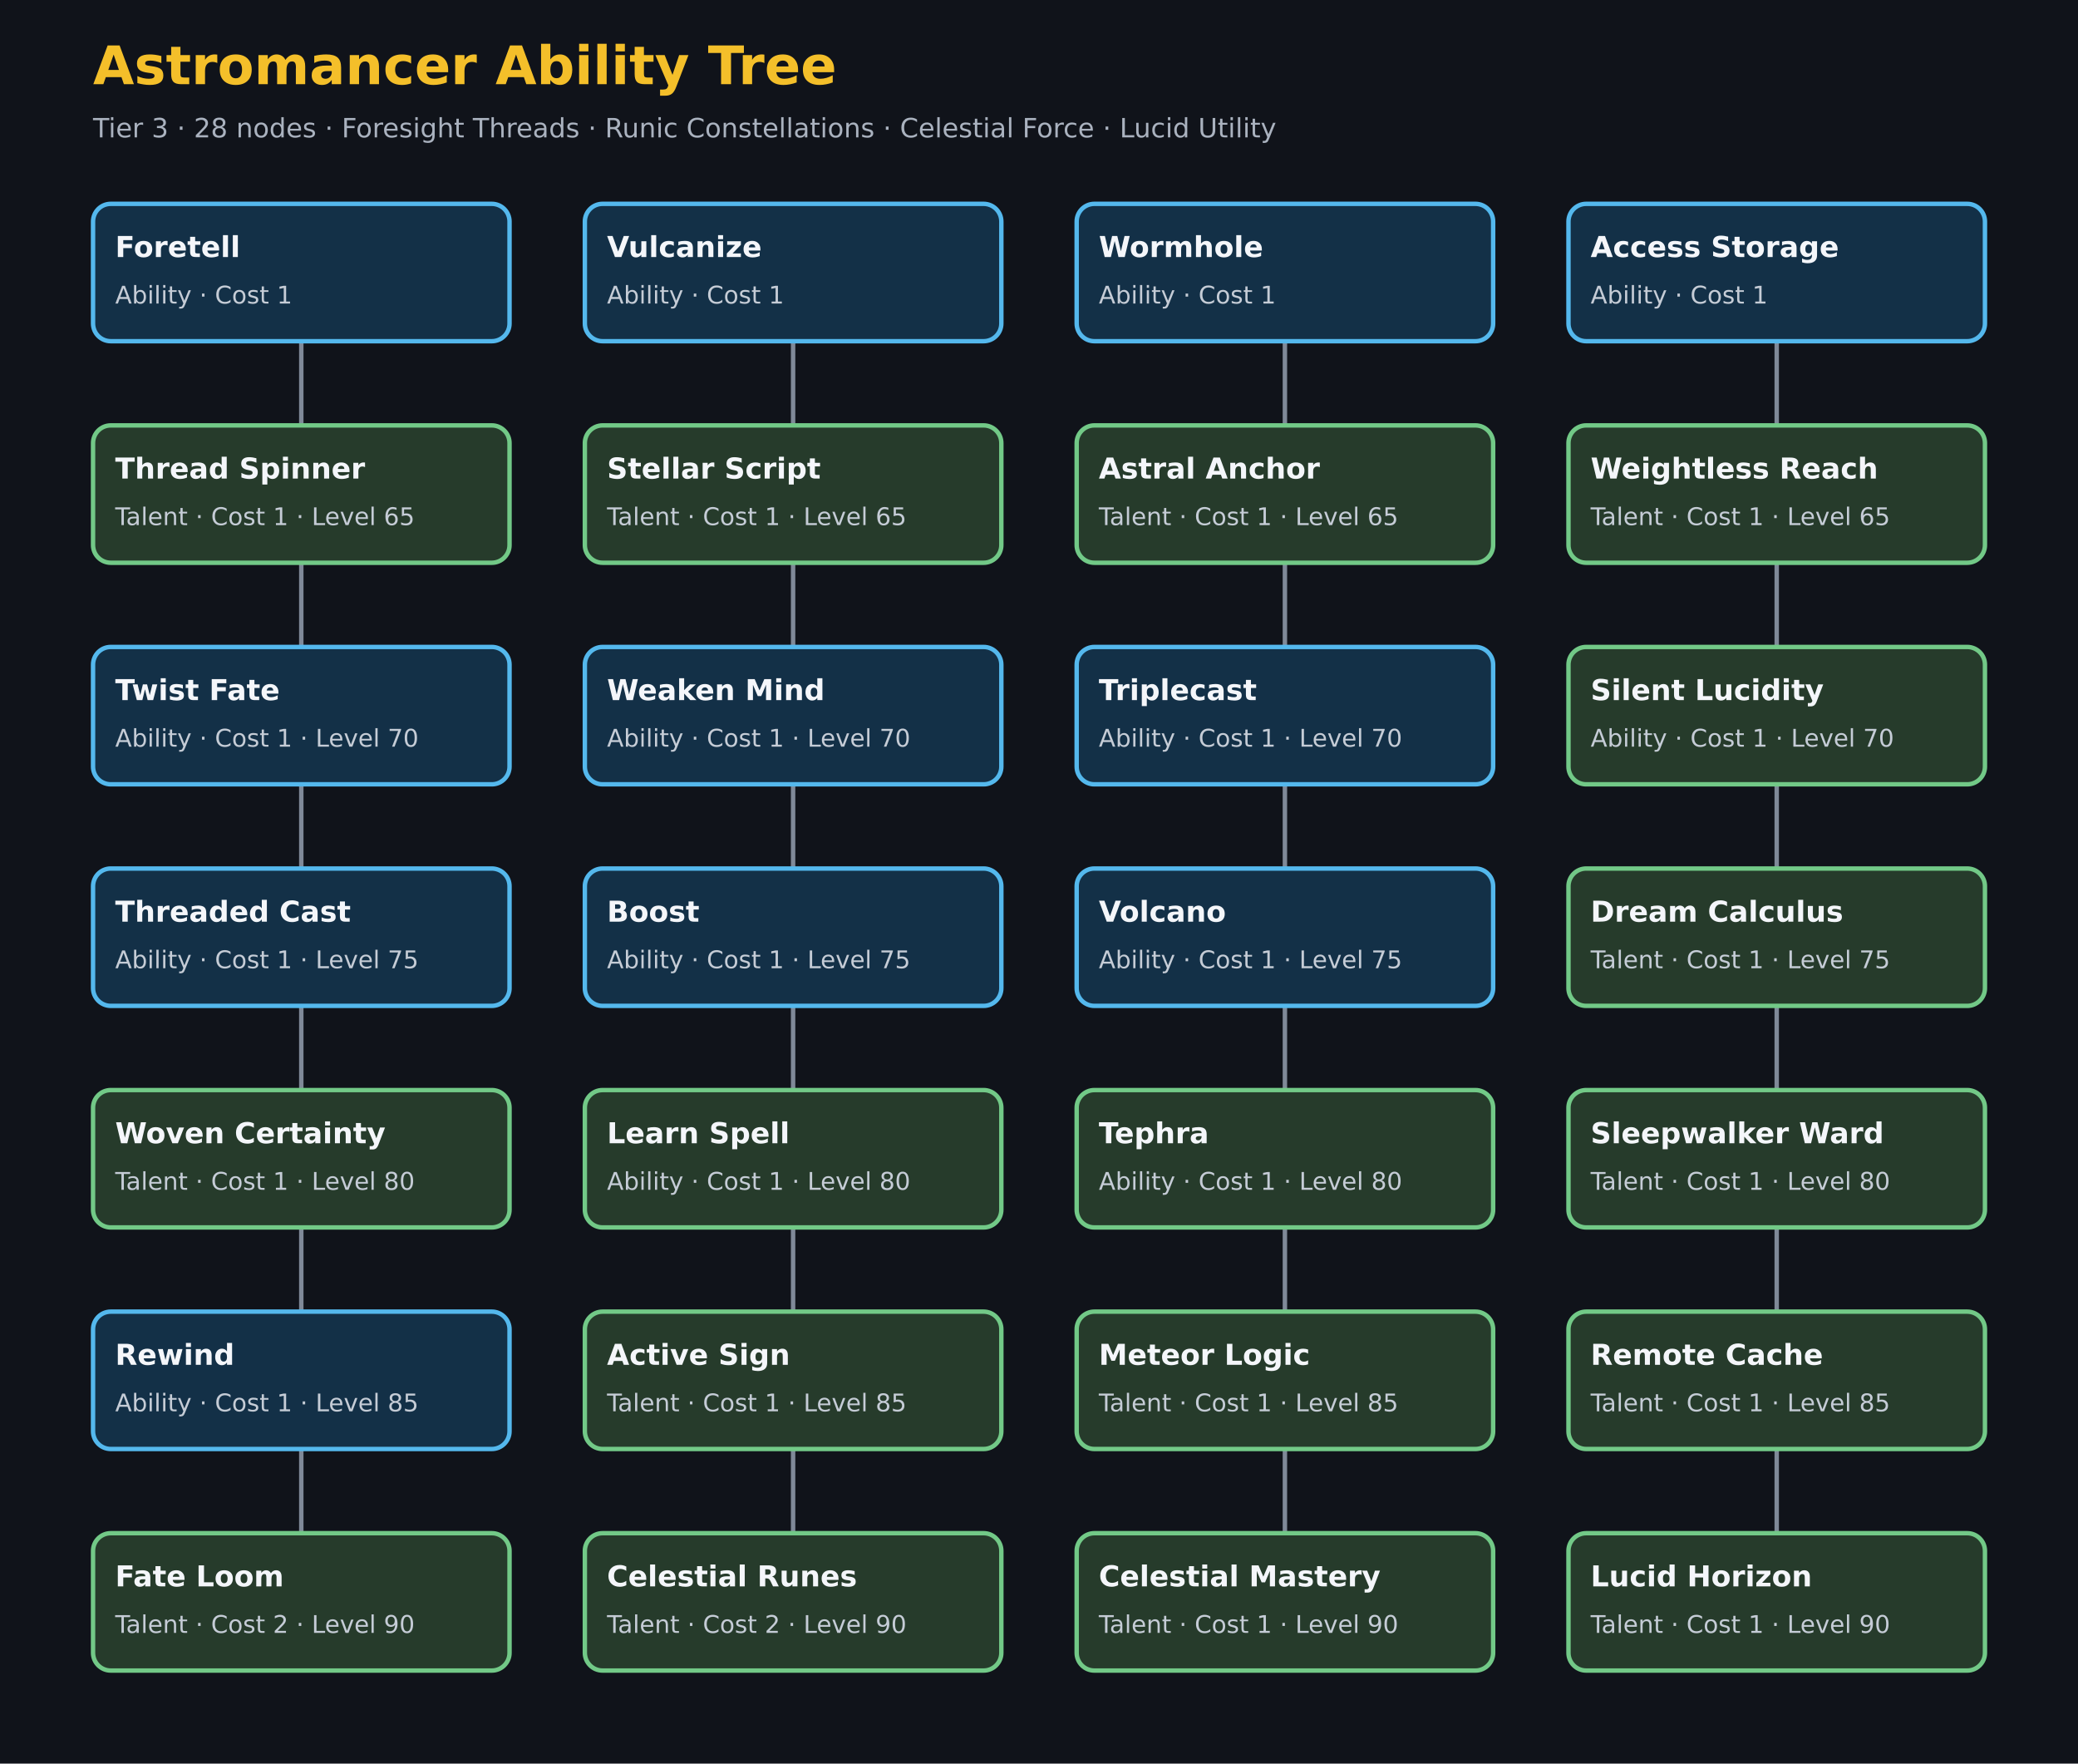
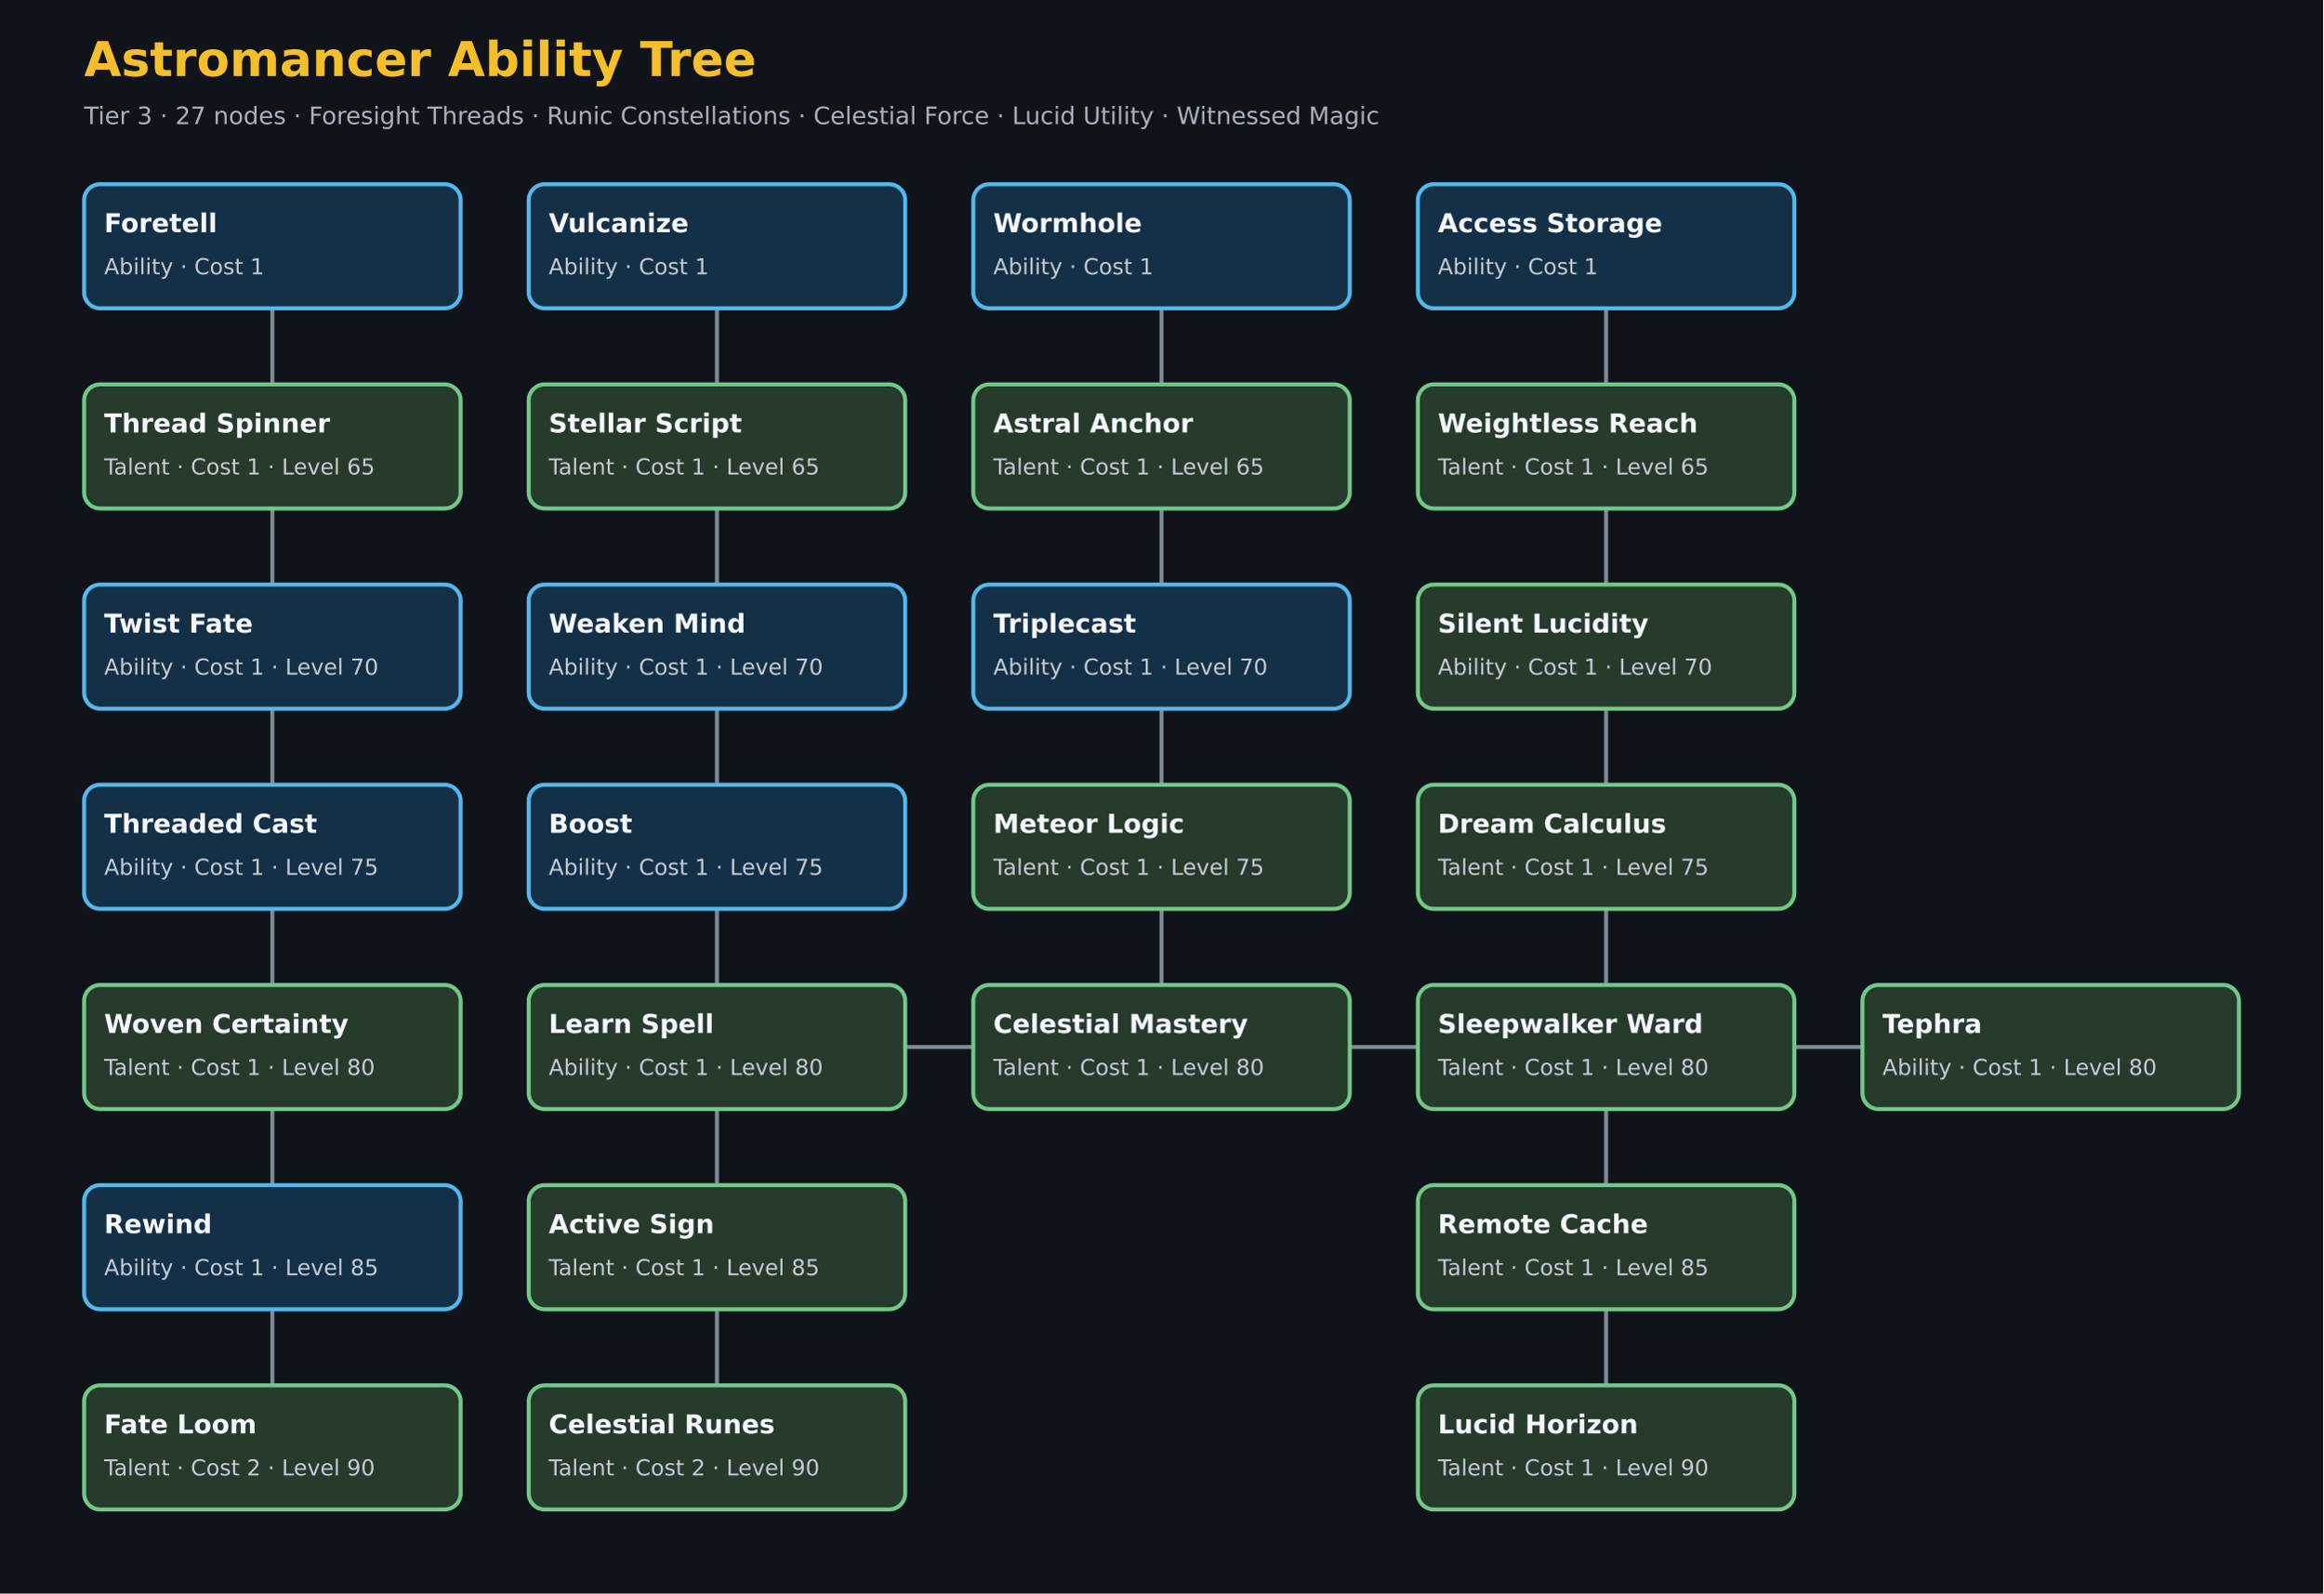
- <svg xmlns="http://www.w3.org/2000/svg" width="938" height="796" viewBox="0 0 938 796">
+ <svg xmlns="http://www.w3.org/2000/svg" width="1160" height="796" viewBox="0 0 1160 796">
  <style>
text{font-family:DejaVu Sans,Arial,sans-serif}
.title{fill:#f4bf2a;font-size:24px;font-weight:700}
.meta{fill:#aab2bf;font-size:12px}
.name{fill:#f4f6fa;font-size:13px;font-weight:700}
.detail{fill:#c5ccd6;font-size:11px}
.resource{fill:#e6bfdc;font-size:9px;font-weight:700}
.edge{fill:none;stroke:#7f8998;stroke-width:2}
.promotion-edge{fill:none;stroke:#c59d3d;stroke-width:3}
</style>
-   <rect width="938" height="796" fill="#10131a" />
+   <rect width="1160" height="796" fill="#10131a" />
  <text class="title" x="42" y="38">Astromancer Ability Tree</text>
-   <text class="meta" x="42" y="62">Tier 3 · 28 nodes · Foresight Threads · Runic Constellations · Celestial Force · Lucid Utility</text>
+   <text class="meta" x="42" y="62">Tier 3 · 27 nodes · Foresight Threads · Runic Constellations · Celestial Force · Lucid Utility · Witnessed Magic</text>
  <path class="edge" d="M 136.0 123.0 V 173.0 H 136.0 V 223.0" />
  <path class="edge" d="M 136.0 223.0 V 273.0 H 136.0 V 323.0" />
  <path class="edge" d="M 136.0 323.0 V 373.0 H 136.0 V 423.0" />
  <path class="edge" d="M 136.0 423.0 V 473.0 H 136.0 V 523.0" />
  <path class="edge" d="M 136.0 523.0 V 573.0 H 136.0 V 623.0" />
  <path class="edge" d="M 136.0 623.0 V 673.0 H 136.0 V 723.0" />
  <path class="edge" d="M 358.0 123.0 V 173.0 H 358.0 V 223.0" />
  <path class="edge" d="M 358.0 223.0 V 273.0 H 358.0 V 323.0" />
  <path class="edge" d="M 358.0 323.0 V 373.0 H 358.0 V 423.0" />
  <path class="edge" d="M 358.0 423.0 V 473.0 H 358.0 V 523.0" />
  <path class="edge" d="M 358.0 523.0 V 573.0 H 358.0 V 623.0" />
  <path class="edge" d="M 358.0 623.0 V 673.0 H 358.0 V 723.0" />
  <path class="edge" d="M 580.0 123.0 V 173.0 H 580.0 V 223.0" />
  <path class="edge" d="M 580.0 223.0 V 273.0 H 580.0 V 323.0" />
  <path class="edge" d="M 580.0 323.0 V 373.0 H 580.0 V 423.0" />
  <path class="edge" d="M 580.0 423.0 V 473.0 H 580.0 V 523.0" />
-   <path class="edge" d="M 580.0 523.0 V 573.0 H 580.0 V 623.0" />
-   <path class="edge" d="M 580.0 623.0 V 673.0 H 580.0 V 723.0" />
  <path class="edge" d="M 802.0 123.0 V 173.0 H 802.0 V 223.0" />
  <path class="edge" d="M 802.0 223.0 V 273.0 H 802.0 V 323.0" />
  <path class="edge" d="M 802.0 323.0 V 373.0 H 802.0 V 423.0" />
  <path class="edge" d="M 802.0 423.0 V 473.0 H 802.0 V 523.0" />
  <path class="edge" d="M 802.0 523.0 V 573.0 H 802.0 V 623.0" />
  <path class="edge" d="M 802.0 623.0 V 673.0 H 802.0 V 723.0" />
+   <path class="edge" d="M 358.0 523.0 V 523.0 H 1024.0 V 523.0" />
  <rect x="42.0" y="92.0" width="188" height="62" rx="8" fill="#133047" stroke="#54b8ed" stroke-width="2" />
  <text class="name" x="52.0" y="116.0">Foretell</text>
  <text class="detail" x="52.0" y="137.0">Ability · Cost 1</text>
  <rect x="42.0" y="192.0" width="188" height="62" rx="8" fill="#263b2b" stroke="#72c987" stroke-width="2" />
  <text class="name" x="52.0" y="216.0">Thread Spinner</text>
  <text class="detail" x="52.0" y="237.0">Talent · Cost 1 · Level 65</text>
  <rect x="42.0" y="292.0" width="188" height="62" rx="8" fill="#133047" stroke="#54b8ed" stroke-width="2" />
  <text class="name" x="52.0" y="316.0">Twist Fate</text>
  <text class="detail" x="52.0" y="337.0">Ability · Cost 1 · Level 70</text>
  <rect x="42.0" y="392.0" width="188" height="62" rx="8" fill="#133047" stroke="#54b8ed" stroke-width="2" />
  <text class="name" x="52.0" y="416.0">Threaded Cast</text>
  <text class="detail" x="52.0" y="437.0">Ability · Cost 1 · Level 75</text>
  <rect x="42.0" y="492.0" width="188" height="62" rx="8" fill="#263b2b" stroke="#72c987" stroke-width="2" />
  <text class="name" x="52.0" y="516.0">Woven Certainty</text>
  <text class="detail" x="52.0" y="537.0">Talent · Cost 1 · Level 80</text>
  <rect x="42.0" y="592.0" width="188" height="62" rx="8" fill="#133047" stroke="#54b8ed" stroke-width="2" />
  <text class="name" x="52.0" y="616.0">Rewind</text>
  <text class="detail" x="52.0" y="637.0">Ability · Cost 1 · Level 85</text>
  <rect x="42.0" y="692.0" width="188" height="62" rx="8" fill="#263b2b" stroke="#72c987" stroke-width="2" />
  <text class="name" x="52.0" y="716.0">Fate Loom</text>
  <text class="detail" x="52.0" y="737.0">Talent · Cost 2 · Level 90</text>
  <rect x="264.0" y="92.0" width="188" height="62" rx="8" fill="#133047" stroke="#54b8ed" stroke-width="2" />
  <text class="name" x="274.0" y="116.0">Vulcanize</text>
  <text class="detail" x="274.0" y="137.0">Ability · Cost 1</text>
  <rect x="264.0" y="192.0" width="188" height="62" rx="8" fill="#263b2b" stroke="#72c987" stroke-width="2" />
  <text class="name" x="274.0" y="216.0">Stellar Script</text>
  <text class="detail" x="274.0" y="237.0">Talent · Cost 1 · Level 65</text>
  <rect x="264.0" y="292.0" width="188" height="62" rx="8" fill="#133047" stroke="#54b8ed" stroke-width="2" />
  <text class="name" x="274.0" y="316.0">Weaken Mind</text>
  <text class="detail" x="274.0" y="337.0">Ability · Cost 1 · Level 70</text>
  <rect x="264.0" y="392.0" width="188" height="62" rx="8" fill="#133047" stroke="#54b8ed" stroke-width="2" />
  <text class="name" x="274.0" y="416.0">Boost</text>
  <text class="detail" x="274.0" y="437.0">Ability · Cost 1 · Level 75</text>
  <rect x="264.0" y="492.0" width="188" height="62" rx="8" fill="#263b2b" stroke="#72c987" stroke-width="2" />
  <text class="name" x="274.0" y="516.0">Learn Spell</text>
  <text class="detail" x="274.0" y="537.0">Ability · Cost 1 · Level 80</text>
  <rect x="264.0" y="592.0" width="188" height="62" rx="8" fill="#263b2b" stroke="#72c987" stroke-width="2" />
  <text class="name" x="274.0" y="616.0">Active Sign</text>
  <text class="detail" x="274.0" y="637.0">Talent · Cost 1 · Level 85</text>
  <rect x="264.0" y="692.0" width="188" height="62" rx="8" fill="#263b2b" stroke="#72c987" stroke-width="2" />
  <text class="name" x="274.0" y="716.0">Celestial Runes</text>
  <text class="detail" x="274.0" y="737.0">Talent · Cost 2 · Level 90</text>
  <rect x="486.0" y="92.0" width="188" height="62" rx="8" fill="#133047" stroke="#54b8ed" stroke-width="2" />
  <text class="name" x="496.0" y="116.0">Wormhole</text>
  <text class="detail" x="496.0" y="137.0">Ability · Cost 1</text>
  <rect x="486.0" y="192.0" width="188" height="62" rx="8" fill="#263b2b" stroke="#72c987" stroke-width="2" />
  <text class="name" x="496.0" y="216.0">Astral Anchor</text>
  <text class="detail" x="496.0" y="237.0">Talent · Cost 1 · Level 65</text>
  <rect x="486.0" y="292.0" width="188" height="62" rx="8" fill="#133047" stroke="#54b8ed" stroke-width="2" />
  <text class="name" x="496.0" y="316.0">Triplecast</text>
  <text class="detail" x="496.0" y="337.0">Ability · Cost 1 · Level 70</text>
-   <rect x="486.0" y="392.0" width="188" height="62" rx="8" fill="#133047" stroke="#54b8ed" stroke-width="2" />
-   <text class="name" x="496.0" y="416.0">Volcano</text>
-   <text class="detail" x="496.0" y="437.0">Ability · Cost 1 · Level 75</text>
+   <rect x="486.0" y="392.0" width="188" height="62" rx="8" fill="#263b2b" stroke="#72c987" stroke-width="2" />
+   <text class="name" x="496.0" y="416.0">Meteor Logic</text>
+   <text class="detail" x="496.0" y="437.0">Talent · Cost 1 · Level 75</text>
  <rect x="486.0" y="492.0" width="188" height="62" rx="8" fill="#263b2b" stroke="#72c987" stroke-width="2" />
-   <text class="name" x="496.0" y="516.0">Tephra</text>
-   <text class="detail" x="496.0" y="537.0">Ability · Cost 1 · Level 80</text>
-   <rect x="486.0" y="592.0" width="188" height="62" rx="8" fill="#263b2b" stroke="#72c987" stroke-width="2" />
-   <text class="name" x="496.0" y="616.0">Meteor Logic</text>
-   <text class="detail" x="496.0" y="637.0">Talent · Cost 1 · Level 85</text>
-   <rect x="486.0" y="692.0" width="188" height="62" rx="8" fill="#263b2b" stroke="#72c987" stroke-width="2" />
-   <text class="name" x="496.0" y="716.0">Celestial Mastery</text>
-   <text class="detail" x="496.0" y="737.0">Talent · Cost 1 · Level 90</text>
+   <text class="name" x="496.0" y="516.0">Celestial Mastery</text>
+   <text class="detail" x="496.0" y="537.0">Talent · Cost 1 · Level 80</text>
  <rect x="708.0" y="92.0" width="188" height="62" rx="8" fill="#133047" stroke="#54b8ed" stroke-width="2" />
  <text class="name" x="718.0" y="116.0">Access Storage</text>
  <text class="detail" x="718.0" y="137.0">Ability · Cost 1</text>
  <rect x="708.0" y="192.0" width="188" height="62" rx="8" fill="#263b2b" stroke="#72c987" stroke-width="2" />
  <text class="name" x="718.0" y="216.0">Weightless Reach</text>
  <text class="detail" x="718.0" y="237.0">Talent · Cost 1 · Level 65</text>
  <rect x="708.0" y="292.0" width="188" height="62" rx="8" fill="#263b2b" stroke="#72c987" stroke-width="2" />
  <text class="name" x="718.0" y="316.0">Silent Lucidity</text>
  <text class="detail" x="718.0" y="337.0">Ability · Cost 1 · Level 70</text>
  <rect x="708.0" y="392.0" width="188" height="62" rx="8" fill="#263b2b" stroke="#72c987" stroke-width="2" />
  <text class="name" x="718.0" y="416.0">Dream Calculus</text>
  <text class="detail" x="718.0" y="437.0">Talent · Cost 1 · Level 75</text>
  <rect x="708.0" y="492.0" width="188" height="62" rx="8" fill="#263b2b" stroke="#72c987" stroke-width="2" />
  <text class="name" x="718.0" y="516.0">Sleepwalker Ward</text>
  <text class="detail" x="718.0" y="537.0">Talent · Cost 1 · Level 80</text>
  <rect x="708.0" y="592.0" width="188" height="62" rx="8" fill="#263b2b" stroke="#72c987" stroke-width="2" />
  <text class="name" x="718.0" y="616.0">Remote Cache</text>
  <text class="detail" x="718.0" y="637.0">Talent · Cost 1 · Level 85</text>
  <rect x="708.0" y="692.0" width="188" height="62" rx="8" fill="#263b2b" stroke="#72c987" stroke-width="2" />
  <text class="name" x="718.0" y="716.0">Lucid Horizon</text>
  <text class="detail" x="718.0" y="737.0">Talent · Cost 1 · Level 90</text>
+   <rect x="930.0" y="492.0" width="188" height="62" rx="8" fill="#263b2b" stroke="#72c987" stroke-width="2" />
+   <text class="name" x="940.0" y="516.0">Tephra</text>
+   <text class="detail" x="940.0" y="537.0">Ability · Cost 1 · Level 80</text>
</svg>
